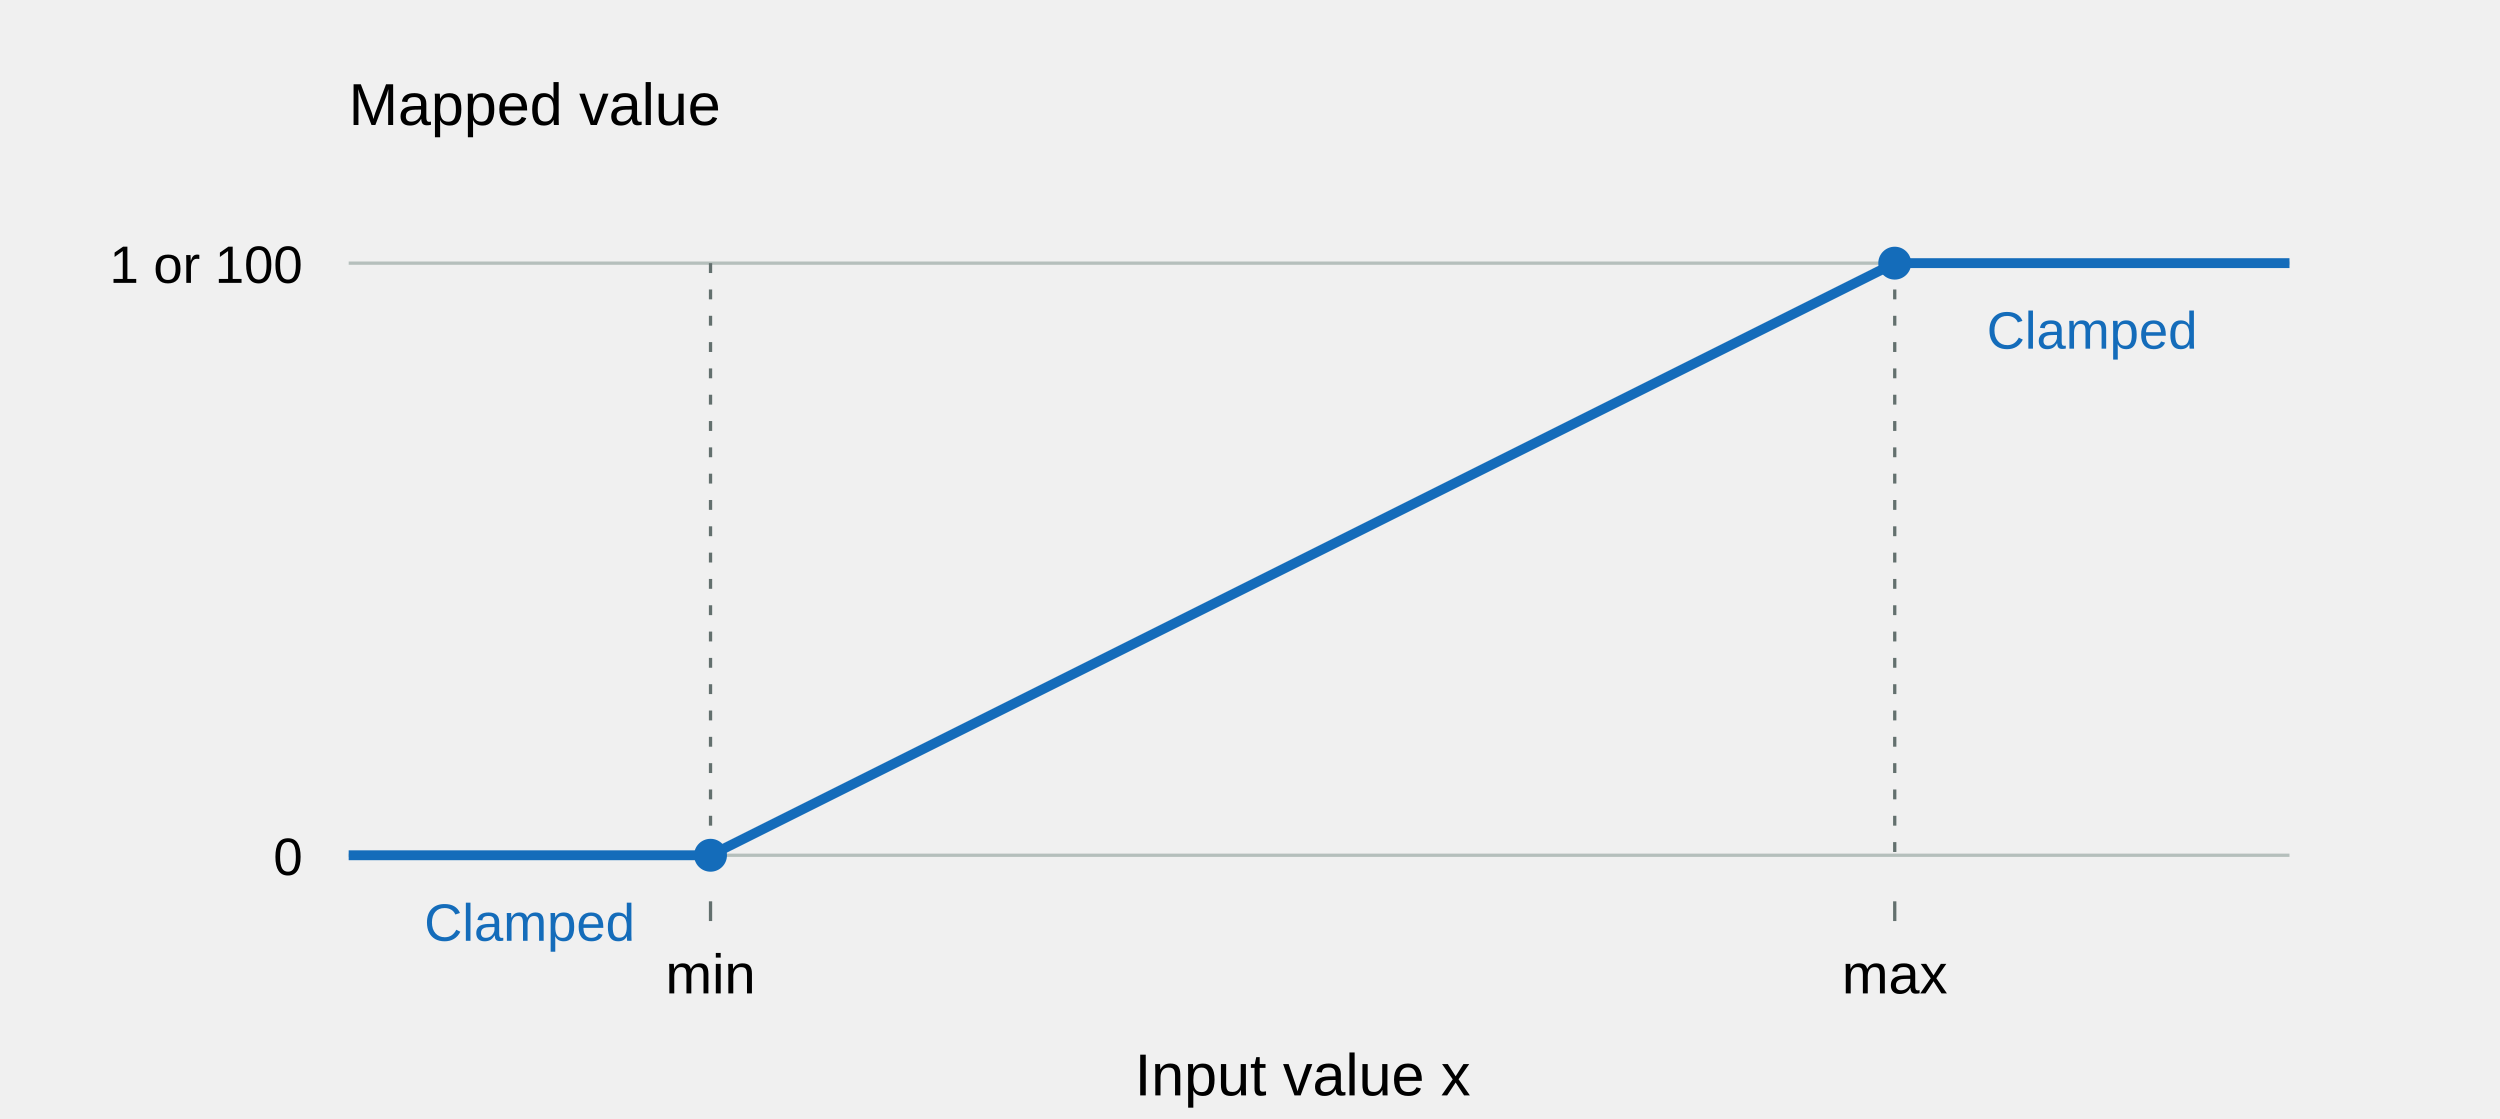
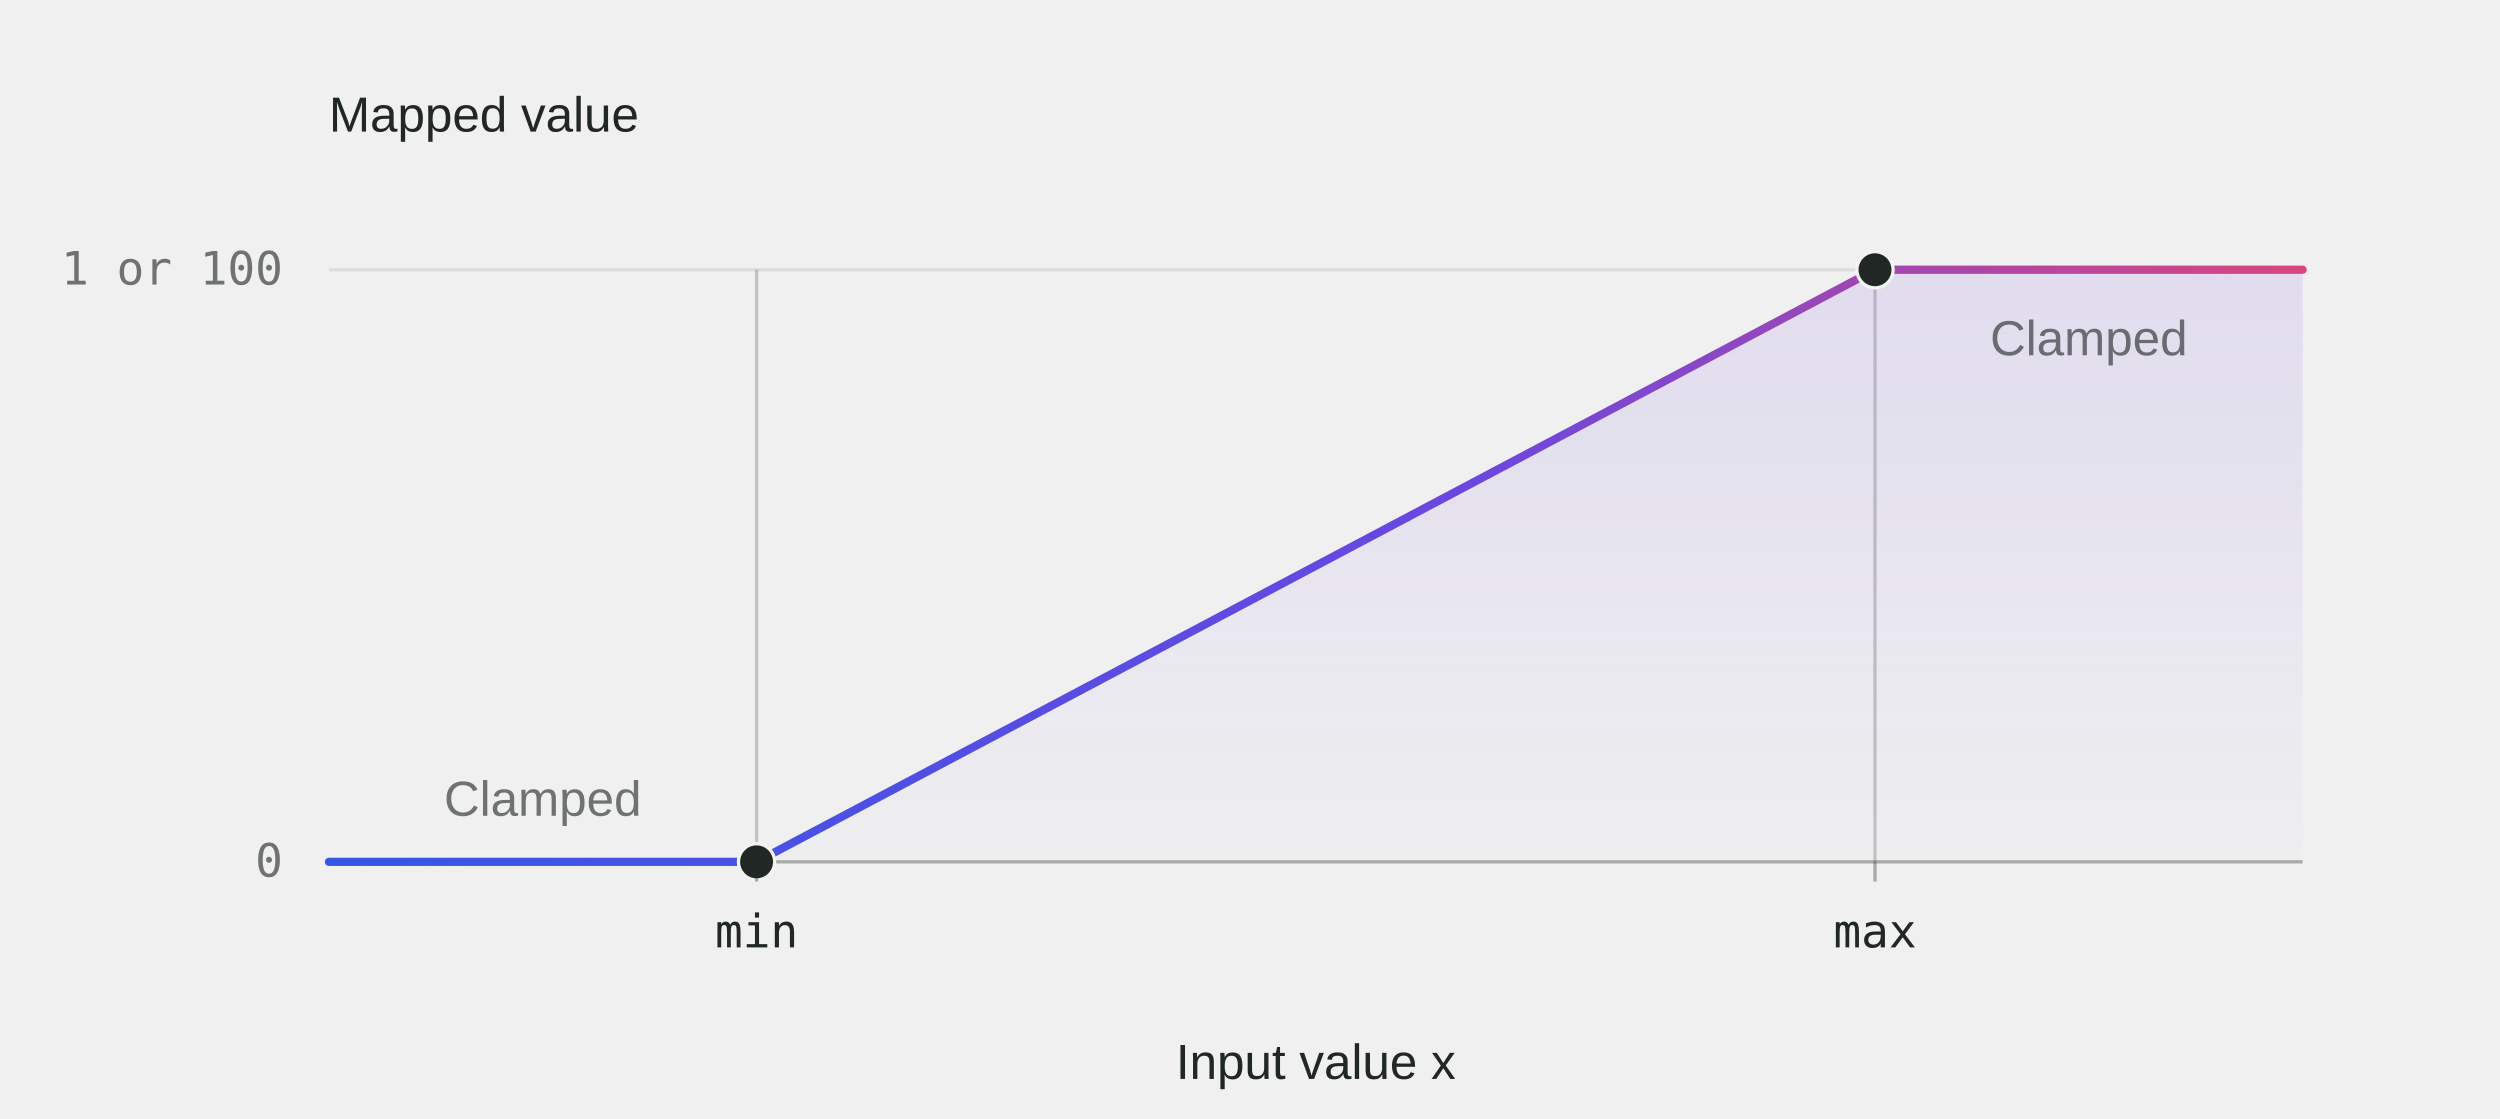
<svg xmlns="http://www.w3.org/2000/svg" viewBox="0 0 760 340" role="img" aria-labelledby="title desc">
  <style>
- text { font-family:"Avenir Next","Segoe UI",Arial,sans-serif; }
- @media (prefers-color-scheme:dark) {
- text { fill:#ffffff; }
- [fill="#63706e"] { fill:#a6b2ae; } [stroke="#63706e"] { stroke:#a6b2ae; }
- [stroke="#b5bfbc"] { stroke:#3c4846; }
- [fill="#146cba"] { fill:#85bfff; } [stroke="#146cba"] { stroke:#85bfff; }
+ text{font-family:"Avenir Next","Segoe UI",Arial,sans-serif;font-size:15px;fill:#202724}
+ .num{font-family:"SFMono-Regular","SF Mono",Menlo,Consolas,monospace;font-size:14px}
+ .small{font-size:12.5px}.big{font-size:18px}.strong{font-weight:600}
+ .muted{fill-opacity:.62}.faint{opacity:.4}.half{opacity:.5}
+ .grid{fill:none;stroke:#202724;stroke-opacity:.09}
+ .guide{fill:none;stroke:#202724;stroke-opacity:.22}
+ .axis{fill:none;stroke:#202724;stroke-opacity:.34}
+ .ink{fill:#202724}.ink-line{fill:none;stroke:#202724}.ink-wash{fill:#202724;fill-opacity:.08}
+ .ring{stroke:#f2f4f2;stroke-width:2;paint-order:stroke}.gap{stroke:#f2f4f2;stroke-width:2}
+ .violet{fill:#6b47e0}.violet-line{fill:none;stroke:#6b47e0}.violet-wash{fill:#6b47e0;fill-opacity:.14}
+ .rose{fill:#c93f78}.rose-line{fill:none;stroke:#c93f78}.rose-wash{fill:#c93f78;fill-opacity:.14}
+ .amber{fill:#a8740c}.amber-line{fill:none;stroke:#a8740c}.amber-wash{fill:#a8740c;fill-opacity:.16}
+ .h0{stop-color:#3557e6}.h1{stop-color:#6b47e0}.h2{stop-color:#d9467f}
+ .land0{stop-color:#6b47e0;stop-opacity:.12}.land1{stop-color:#6b47e0;stop-opacity:.01}
+ .halo{opacity:0}
+ @media (prefers-color-scheme:dark){
+ text{fill:#f2f3ed}.muted{fill-opacity:.58}
+ .grid{stroke:#f2f3ed;stroke-opacity:.08}.guide{stroke:#f2f3ed;stroke-opacity:.2}.axis{stroke:#f2f3ed;stroke-opacity:.3}
+ .ink{fill:#f2f3ed}.ink-line{stroke:#f2f3ed}.ink-wash{fill:#f2f3ed;fill-opacity:.1}
+ .ring{stroke:#0b1016}.gap{stroke:#0b1016}
+ .violet{fill:#8f6bff}.violet-line{stroke:#8f6bff}.violet-wash{fill:#8f6bff;fill-opacity:.22}
+ .rose{fill:#e06296}.rose-line{stroke:#e06296}.rose-wash{fill:#e06296;fill-opacity:.2}
+ .amber{fill:#b98b24}.amber-line{stroke:#b98b24}.amber-wash{fill:#b98b24;fill-opacity:.22}
+ .h0{stop-color:#4a72ff}.h1{stop-color:#8f6bff}.h2{stop-color:#ff92bd}
+ .land0{stop-color:#6f8cff;stop-opacity:.16}.land1{stop-color:#6f8cff;stop-opacity:.02}
+ .halo{opacity:.55}
}
</style>
-   <text x="106" y="38" font-size="18">Mapped value</text>
-   <g stroke="#b5bfbc" stroke-width="1">
-     <line x1="106" y1="80" x2="696" y2="80" />
-     <line x1="106" y1="260" x2="696" y2="260" />
+   <defs>
+     <filter id="glow" x="-1" y="-1" width="3" height="3">
+       <feGaussianBlur stdDeviation="3" />
+     </filter>
+     <marker id="tip-ink" viewBox="0 0 10 10" refX="8" refY="5" markerWidth="6" markerHeight="6" orient="auto-start-reverse">
+       <path class="ink" d="M0 0L10 5L0 10Z" />
+     </marker>
+     <marker id="tip-violet" viewBox="0 0 10 10" refX="8" refY="5" markerWidth="6" markerHeight="6" orient="auto-start-reverse">
+       <path class="violet" d="M0 0L10 5L0 10Z" />
+     </marker>
+     <marker id="tip-rose" viewBox="0 0 10 10" refX="8" refY="5" markerWidth="6" markerHeight="6" orient="auto-start-reverse">
+       <path class="rose" d="M0 0L10 5L0 10Z" />
+     </marker>
+     <marker id="tip-amber" viewBox="0 0 10 10" refX="8" refY="5" markerWidth="6" markerHeight="6" orient="auto-start-reverse">
+       <path class="amber" d="M0 0L10 5L0 10Z" />
+     </marker>
+     <linearGradient id="light" gradientUnits="userSpaceOnUse" x1="100" y1="0" x2="700" y2="0">
+       <stop class="h0" offset="0" />
+       <stop class="h1" offset=".58" />
+       <stop class="h2" offset="1" />
+     </linearGradient>
+     <linearGradient id="land" gradientUnits="userSpaceOnUse" x1="0" y1="82" x2="0" y2="262">
+       <stop class="land0" offset="0" />
+       <stop class="land1" offset="1" />
+     </linearGradient>
+   </defs>
+   <text x="100" y="40">Mapped value</text>
+   <path class="grid" d="M100 82L700 82" />
+   <path class="axis" d="M100 262L700 262" />
+   <text class="num muted" x="86" y="86.5" text-anchor="end">1 or 100</text>
+   <text class="num muted" x="86" y="266.5" text-anchor="end">0</text>
+   <path class="guide" d="M230 82L230 262" />
+   <path class="guide" d="M570 82L570 262" />
+   <path d="M100 262L230 262L570 82L700 82L700 262L100 262Z" fill="url(#land)" />
+   <path d="M100 262L230 262L570 82L700 82" fill="none" stroke="url(#light)" stroke-width="8" opacity=".14" class="halo" />
+   <path d="M100 262L230 262L570 82L700 82" fill="none" stroke="url(#light)" stroke-width="2.5" stroke-linecap="round" stroke-linejoin="round" />
+   <g>
+     <circle class="ink halo" cx="230" cy="262" r="7" filter="url(#glow)" />
+     <circle class="ink ring" cx="230" cy="262" r="5" />
  </g>
-   <g font-size="16" text-anchor="end">
-     <text x="92" y="86">1 or 100</text>
-     <text x="92" y="266">0</text>
+   <g>
+     <circle class="ink halo" cx="570" cy="82" r="7" filter="url(#glow)" />
+     <circle class="ink ring" cx="570" cy="82" r="5" />
  </g>
-   <g stroke="#63706e" stroke-width="1" stroke-dasharray="3 5">
-     <line x1="216" y1="80" x2="216" y2="260" />
-     <line x1="576" y1="80" x2="576" y2="260" />
-   </g>
-   <path d="M106 260 H216 L576 80 H696" fill="none" stroke="#146cba" stroke-width="3" />
-   <g fill="#146cba">
-     <circle cx="216" cy="260" r="5" />
-     <circle cx="576" cy="80" r="5" />
-   </g>
-   <text x="161" y="286" font-size="16" text-anchor="middle" fill="#146cba">Clamped</text>
-   <text x="636" y="106" font-size="16" text-anchor="middle" fill="#146cba">Clamped</text>
-   <g stroke="#63706e" stroke-width="1">
-     <line x1="216" y1="274" x2="216" y2="280" />
-     <line x1="576" y1="274" x2="576" y2="280" />
-   </g>
-   <g font-size="17" text-anchor="middle">
-     <text x="216" y="302">min</text>
-     <text x="576" y="302">max</text>
-   </g>
-   <text x="396" y="333" font-size="18" text-anchor="middle">Input value x</text>
+   <text class="muted" x="165" y="248" text-anchor="middle">Clamped</text>
+   <text class="muted" x="635" y="108" text-anchor="middle">Clamped</text>
+   <path class="axis" d="M230 262L230 268" />
+   <path class="axis" d="M570 262L570 268" />
+   <text class="num" x="230" y="288" text-anchor="middle">min</text>
+   <text class="num" x="570" y="288" text-anchor="middle">max</text>
+   <text x="400" y="328" text-anchor="middle">Input value x</text>
</svg>
